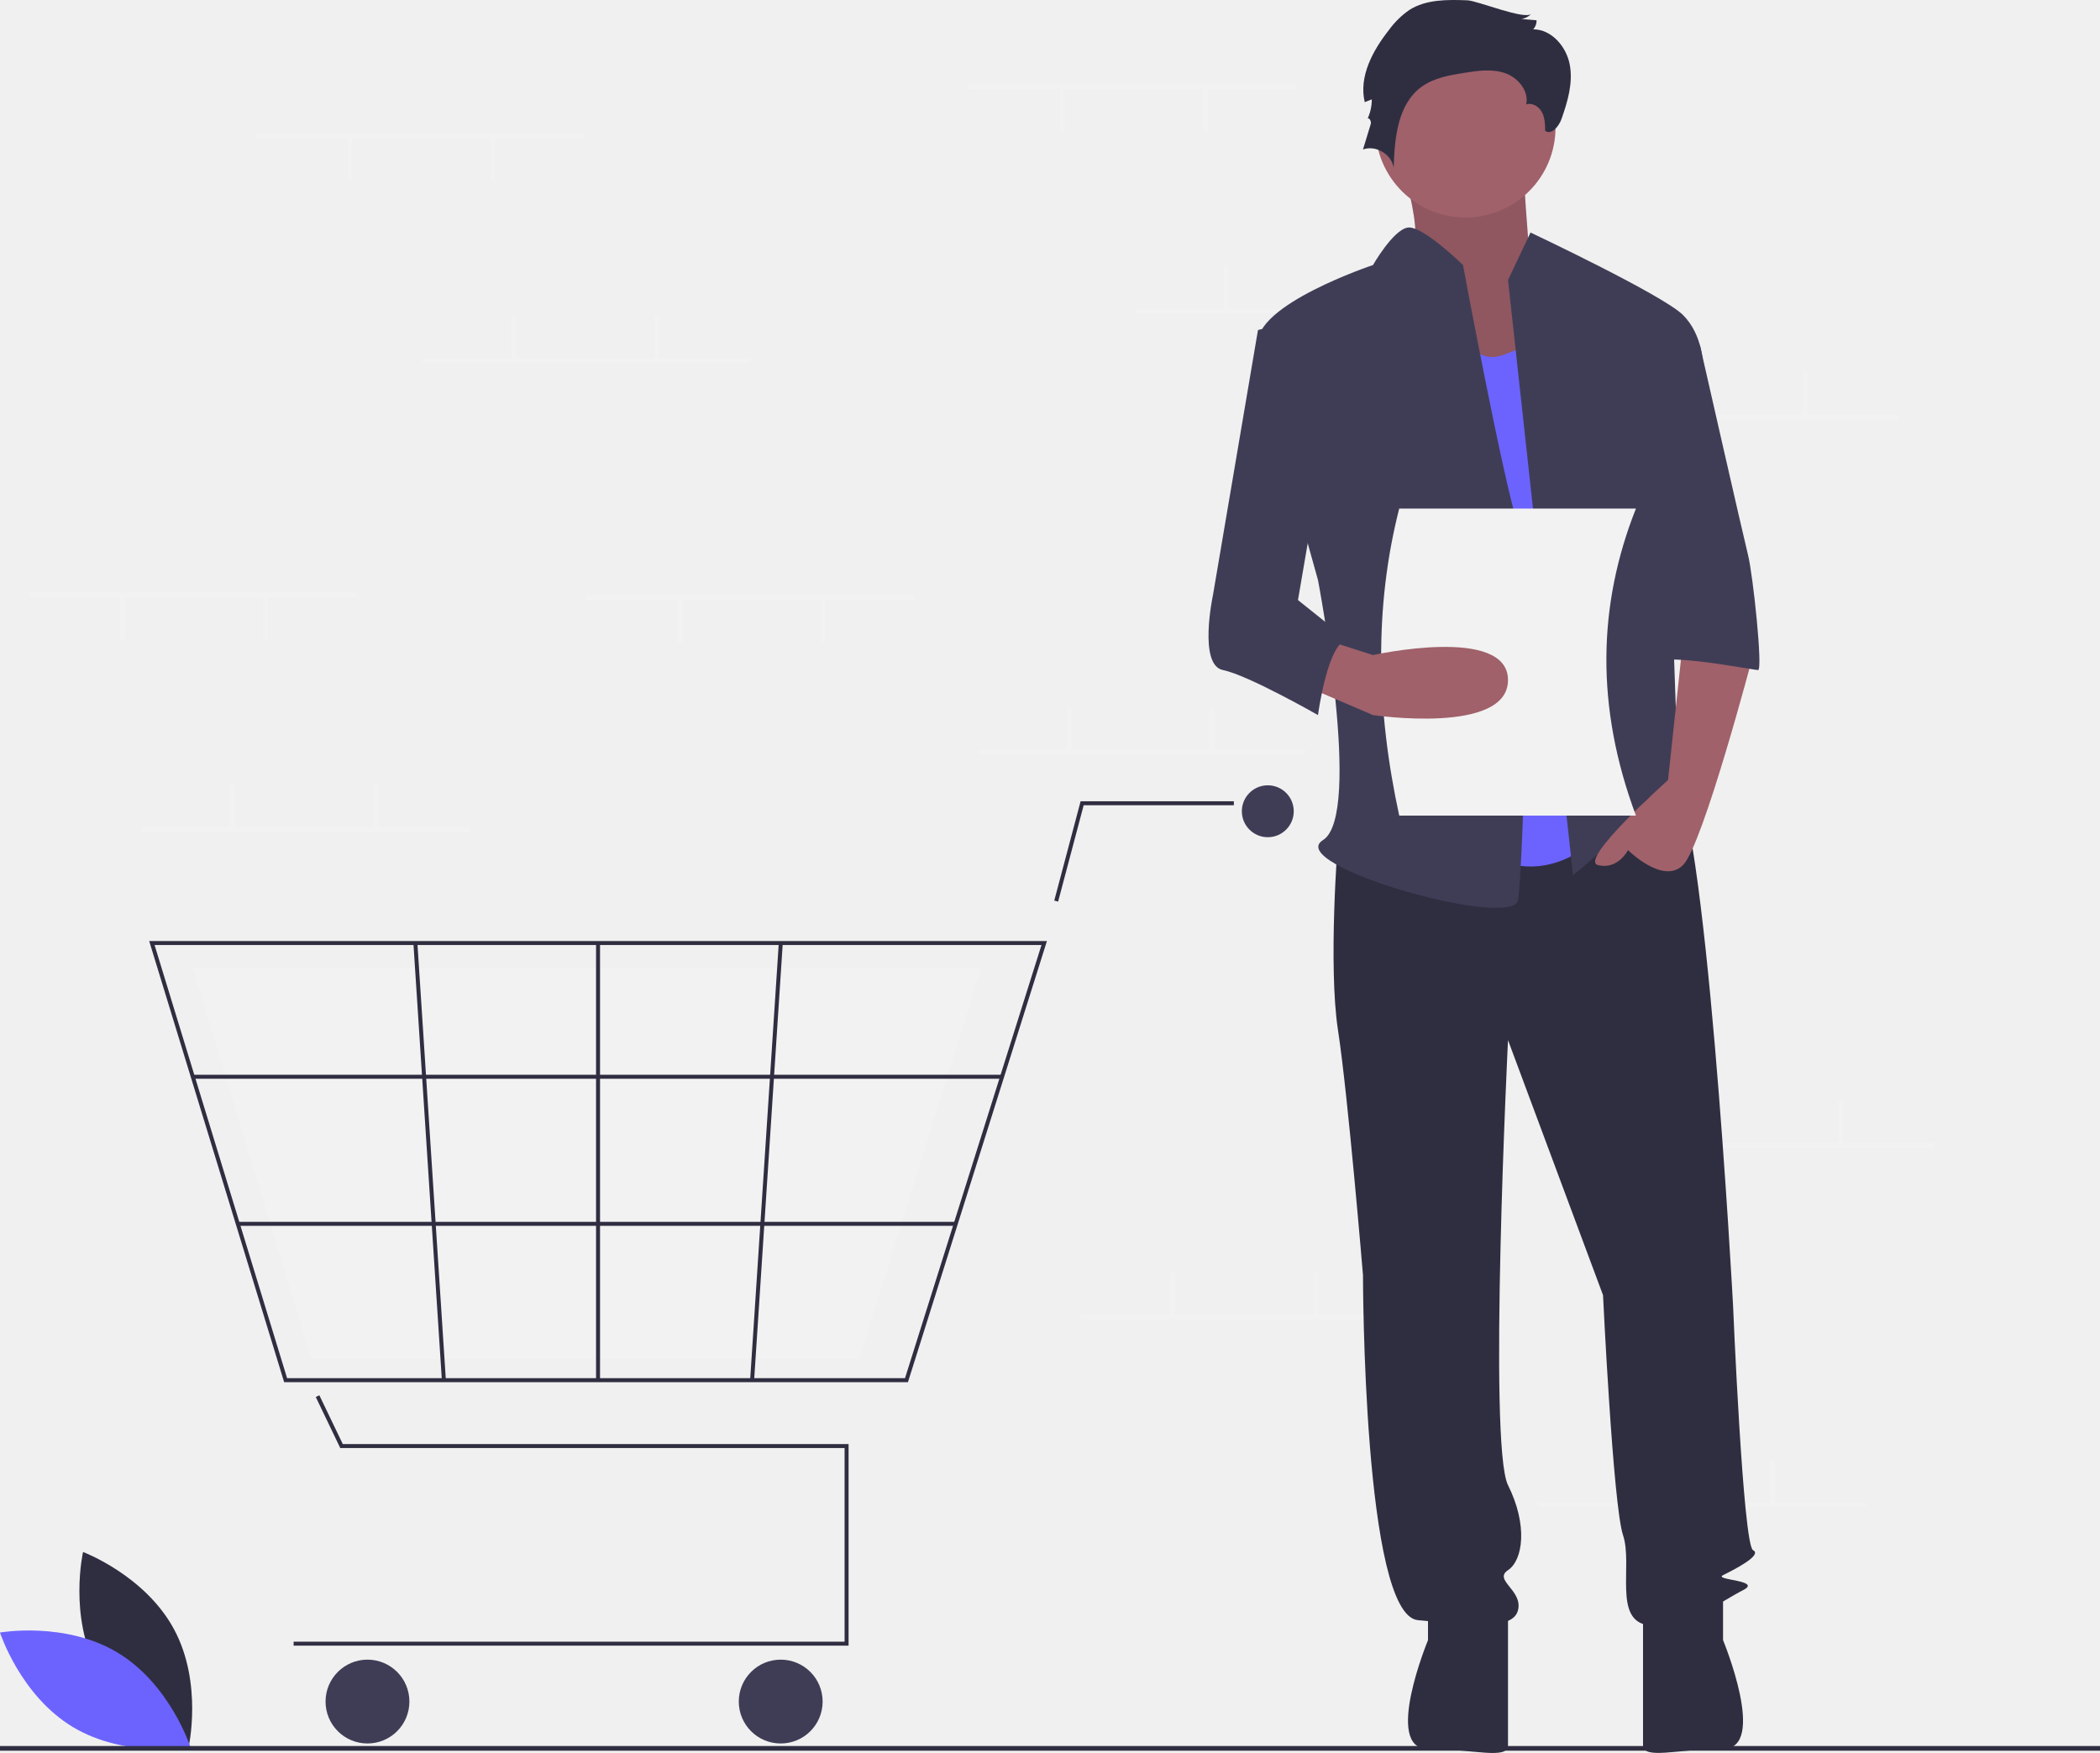
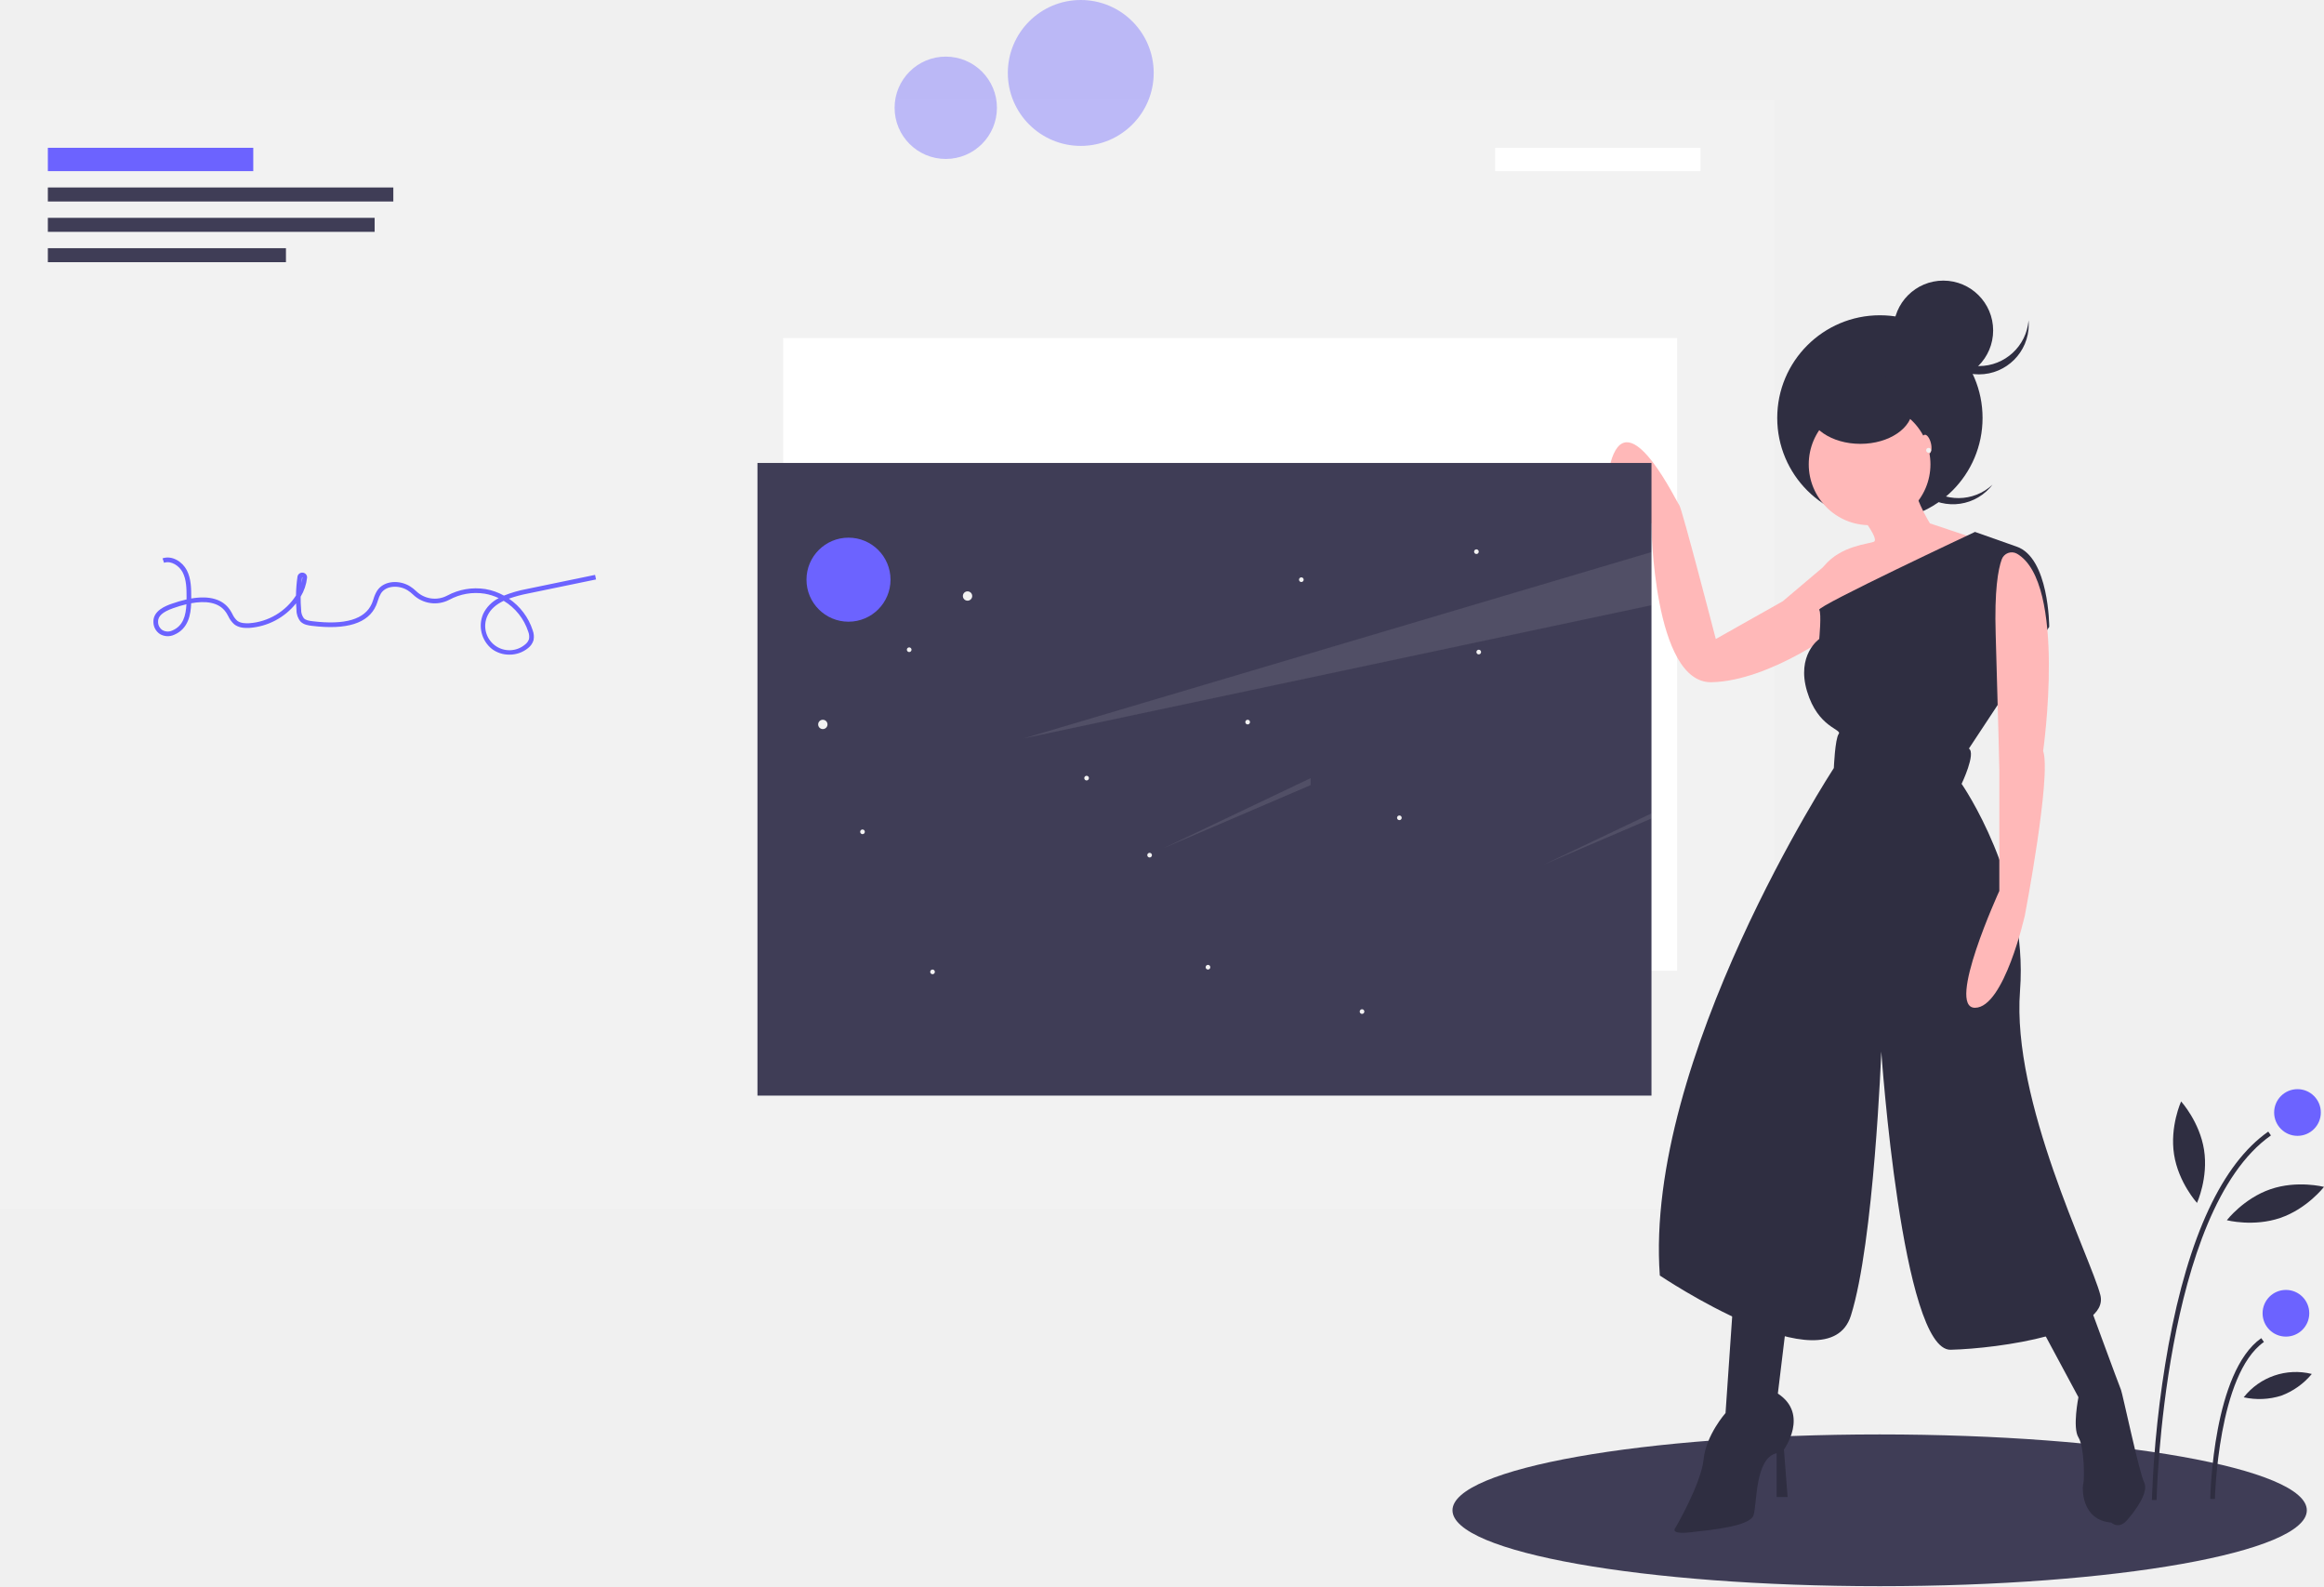
- <svg xmlns="http://www.w3.org/2000/svg" id="ffc6eb9a-0ec0-429c-85a8-ff38b44048bf" data-name="Layer 1" width="896" height="747.971" viewBox="0 0 896 747.971">
-   <path d="M193.634,788.752c12.428,23.049,38.806,32.944,38.806,32.944s6.227-27.475-6.201-50.524-38.806-32.944-38.806-32.944S181.206,765.703,193.634,788.752Z" transform="translate(-152 -76.01429)" fill="#2f2e41" />
-   <path d="M202.177,781.169c22.438,13.5,31.08,40.314,31.08,40.314s-27.738,4.927-50.177-8.573S152,772.596,152,772.596,179.738,767.67,202.177,781.169Z" transform="translate(-152 -76.01429)" fill="#6c63ff" />
-   <rect x="413.248" y="35.908" width="140" height="2" fill="#f2f2f2" />
-   <rect x="513.249" y="37.408" width="2" height="18.5" fill="#f2f2f2" />
-   <rect x="452.248" y="37.408" width="2" height="18.5" fill="#f2f2f2" />
-   <rect x="484.248" y="131.908" width="140" height="2" fill="#f2f2f2" />
-   <rect x="522.249" y="113.908" width="2" height="18.5" fill="#f2f2f2" />
-   <rect x="583.249" y="113.908" width="2" height="18.5" fill="#f2f2f2" />
-   <rect x="670.249" y="176.908" width="140" height="2" fill="#f2f2f2" />
-   <rect x="708.249" y="158.908" width="2" height="18.5" fill="#f2f2f2" />
-   <rect x="769.249" y="158.908" width="2" height="18.5" fill="#f2f2f2" />
-   <rect x="656.249" y="640.908" width="140" height="2" fill="#f2f2f2" />
-   <rect x="694.249" y="622.908" width="2" height="18.5" fill="#f2f2f2" />
-   <rect x="755.249" y="622.908" width="2" height="18.5" fill="#f2f2f2" />
-   <rect x="417.248" y="319.908" width="140" height="2" fill="#f2f2f2" />
-   <rect x="455.248" y="301.908" width="2" height="18.5" fill="#f2f2f2" />
-   <rect x="516.249" y="301.908" width="2" height="18.5" fill="#f2f2f2" />
-   <rect x="461.248" y="560.908" width="140" height="2" fill="#f2f2f2" />
-   <rect x="499.248" y="542.908" width="2" height="18.5" fill="#f2f2f2" />
-   <rect x="560.249" y="542.908" width="2" height="18.5" fill="#f2f2f2" />
-   <rect x="685.249" y="487.908" width="140" height="2" fill="#f2f2f2" />
-   <rect x="723.249" y="469.908" width="2" height="18.5" fill="#f2f2f2" />
-   <rect x="784.249" y="469.908" width="2" height="18.5" fill="#f2f2f2" />
-   <polygon points="362.06 702.184 125.274 702.184 125.274 700.481 360.356 700.481 360.356 617.861 145.18 617.861 134.727 596.084 136.263 595.347 146.252 616.157 362.06 616.157 362.06 702.184" fill="#2f2e41" />
-   <circle cx="156.789" cy="726.033" r="17.887" fill="#3f3d56" />
-   <circle cx="333.101" cy="726.033" r="17.887" fill="#3f3d56" />
-   <circle cx="540.927" cy="346.153" r="11.073" fill="#3f3d56" />
-   <path d="M539.385,665.767H273.237L215.648,477.531H598.693l-.349,1.108Zm-264.889-1.704H538.136l58.234-184.83H217.951Z" transform="translate(-152 -76.01429)" fill="#2f2e41" />
-   <polygon points="366.61 579.958 132.842 579.958 82.26 413.015 418.701 413.015 418.395 413.998 366.61 579.958" fill="#f2f2f2" />
-   <polygon points="451.465 384.7 449.818 384.263 461.059 341.894 526.448 341.894 526.448 343.598 462.37 343.598 451.465 384.7" fill="#2f2e41" />
-   <rect x="82.258" y="458.584" width="345.293" height="1.704" fill="#2f2e41" />
-   <rect x="101.459" y="521.344" width="306.319" height="1.704" fill="#2f2e41" />
-   <rect x="254.314" y="402.368" width="1.704" height="186.533" fill="#2f2e41" />
-   <rect x="385.557" y="570.797" width="186.929" height="1.704" transform="translate(-274.7392 936.235) rotate(-86.24919)" fill="#2f2e41" />
-   <rect x="334.457" y="478.185" width="1.704" height="186.929" transform="translate(-188.4687 -52.99638) rotate(-3.729)" fill="#2f2e41" />
-   <rect y="745" width="896" height="2" fill="#2f2e41" />
-   <path d="M747.411,137.89s14.618,41.606,5.622,48.007S783.394,244.573,783.394,244.573l47.229-12.802-25.863-43.74s-3.373-43.74-3.373-50.141S747.411,137.89,747.411,137.89Z" transform="translate(-152 -76.01429)" fill="#a0616a" />
-   <path d="M747.411,137.89s14.618,41.606,5.622,48.007S783.394,244.573,783.394,244.573l47.229-12.802-25.863-43.74s-3.373-43.74-3.373-50.141S747.411,137.89,747.411,137.89Z" transform="translate(-152 -76.01429)" opacity="0.1" />
-   <path d="M722.874,434.468s-4.267,53.341,0,81.079,10.668,104.549,10.668,104.549,0,145.089,23.47,147.222,40.539,4.267,42.673-4.267-10.668-12.802-4.267-17.069,8.535-19.203,0-36.272,0-189.895,0-189.895l40.539,108.816s4.267,89.614,8.535,102.415-4.267,36.272,10.668,38.406,32.005-10.668,40.539-14.936-12.802-4.267-8.535-6.401,17.069-8.535,12.802-10.668-8.535-104.549-8.535-104.549S879.697,414.199,864.762,405.664s-24.537,6.166-24.537,6.166Z" transform="translate(-152 -76.01429)" fill="#2f2e41" />
-   <path d="M761.279,758.784v17.069s-19.203,46.399,0,46.399,34.138,4.808,34.138-1.593V763.051Z" transform="translate(-152 -76.01429)" fill="#2f2e41" />
-   <path d="M887.165,758.754v17.069s19.203,46.399,0,46.399-34.138,4.808-34.138-1.593V763.021Z" transform="translate(-152 -76.01429)" fill="#2f2e41" />
-   <circle cx="625.282" cy="54.408" r="38.406" fill="#a0616a" />
-   <path d="M765.547,201.9s10.668,32.005,27.738,25.604l17.069-6.401L840.225,425.934s-23.47,34.138-57.609,12.802S765.547,201.9,765.547,201.9Z" transform="translate(-152 -76.01429)" fill="#6c63ff" />
-   <path d="M795.418,195.499l9.601-20.27s56.542,26.671,65.076,35.205,8.535,21.337,8.535,21.337l-14.936,53.341s4.267,117.351,4.267,121.618,14.936,27.738,4.267,19.203-12.802-17.069-21.337-4.267-27.738,27.738-27.738,27.738Z" transform="translate(-152 -76.01429)" fill="#3f3d56" />
-   <path d="M870.096,349.122l-6.401,59.742s-38.406,34.138-29.871,36.272,12.802-6.401,12.802-6.401,14.936,14.936,23.47,6.401S899.967,355.523,899.967,355.523Z" transform="translate(-152 -76.01429)" fill="#a0616a" />
-   <path d="M778.1,76.144c-8.514-.304-17.625-.455-24.804,4.133a36.313,36.313,0,0,0-8.572,8.392c-6.992,8.838-13.033,19.959-10.436,30.925l3.016-1.176a19.751,19.751,0,0,1-1.905,8.463c.425-1.235,1.847.762,1.466,2.011L733.543,139.792c5.462-2.002,12.257,2.052,13.088,7.81.38-12.661,1.693-27.18,11.964-34.593,5.18-3.739,11.735-4.88,18.042-5.894,5.818-.935,11.918-1.827,17.491.089s10.319,7.615,9.055,13.371c2.57-.885,5.444.906,6.713,3.309s1.337,5.237,1.375,7.955c2.739,1.936,5.856-1.908,6.973-5.071,2.62-7.424,4.949-15.327,3.538-23.073s-7.723-15.148-15.596-15.174a5.467,5.467,0,0,0,1.422-3.849l-6.489-.548a7.172,7.172,0,0,0,4.286-2.26C802.798,84.731,782.313,76.295,778.1,76.144Z" transform="translate(-152 -76.01429)" fill="#2f2e41" />
-   <path d="M776.215,189.098s-17.369-17.021-23.62-15.978S737.809,189.098,737.809,189.098s-51.208,17.069-49.074,34.138S714.339,323.518,714.339,323.518s19.203,100.282,2.134,110.95,81.079,38.406,83.213,25.604,6.401-140.821,0-160.024S776.215,189.098,776.215,189.098Z" transform="translate(-152 -76.01429)" fill="#3f3d56" />
-   <path d="M850.893,223.236h26.383S895.7,304.315,897.833,312.85s6.401,49.074,4.267,49.074-44.807-8.535-44.807-2.134Z" transform="translate(-152 -76.01429)" fill="#3f3d56" />
-   <path d="M850,424.014H749c-9.856-45.34-10.68-89.146,0-131H850C833.701,334.115,832.682,377.621,850,424.014Z" transform="translate(-152 -76.01429)" fill="#f2f2f2" />
-   <path d="M707.938,368.325,737.809,381.127s57.609,8.535,57.609-14.936-57.609-10.668-57.609-10.668L718.605,349.383Z" transform="translate(-152 -76.01429)" fill="#a0616a" />
-   <path d="M714.339,210.435l-25.604,6.401L669.532,329.919s-6.401,29.871,4.267,32.005S714.339,381.127,714.339,381.127s4.267-32.005,12.802-32.005L705.804,332.053,718.606,257.375Z" transform="translate(-152 -76.01429)" fill="#3f3d56" />
-   <rect x="60.248" y="352.908" width="140" height="2" fill="#f2f2f2" />
-   <rect x="98.249" y="334.908" width="2" height="18.5" fill="#f2f2f2" />
-   <rect x="159.249" y="334.908" width="2" height="18.5" fill="#f2f2f2" />
-   <rect x="109.249" y="56.908" width="140" height="2" fill="#f2f2f2" />
-   <rect x="209.249" y="58.408" width="2" height="18.5" fill="#f2f2f2" />
-   <rect x="148.249" y="58.408" width="2" height="18.5" fill="#f2f2f2" />
-   <rect x="250.249" y="253.908" width="140" height="2" fill="#f2f2f2" />
-   <rect x="350.248" y="255.408" width="2" height="18.5" fill="#f2f2f2" />
-   <rect x="289.248" y="255.408" width="2" height="18.5" fill="#f2f2f2" />
-   <rect x="12.248" y="252.908" width="140" height="2" fill="#f2f2f2" />
-   <rect x="112.249" y="254.408" width="2" height="18.5" fill="#f2f2f2" />
-   <rect x="51.248" y="254.408" width="2" height="18.5" fill="#f2f2f2" />
-   <rect x="180.249" y="152.908" width="140" height="2" fill="#f2f2f2" />
-   <rect x="218.249" y="134.908" width="2" height="18.5" fill="#f2f2f2" />
-   <rect x="279.248" y="134.908" width="2" height="18.5" fill="#f2f2f2" />
+ <svg xmlns="http://www.w3.org/2000/svg" id="b4dfd996-6a89-46e0-b10e-bb3b07959d40" data-name="Layer 1" width="995.608" height="679.448" viewBox="0 0 995.608 679.448">
+   <ellipse cx="805.25" cy="646.948" rx="183" ry="32.5" fill="#3f3d56" />
+   <rect y="42.81" width="760" height="475" fill="#f2f2f2" />
+   <rect x="20.5" y="63.31" width="88" height="10" fill="#6c63ff" />
+   <rect x="640.5" y="63.31" width="88" height="10" fill="#fff" />
+   <rect x="20.5" y="80.31" width="148" height="6" fill="#3f3d56" />
+   <rect x="20.5" y="93.31" width="140" height="6" fill="#3f3d56" />
+   <rect x="20.5" y="106.31" width="102" height="6" fill="#3f3d56" />
+   <rect x="335.5" y="144.81" width="383" height="271" fill="#fff" />
+   <path d="M320.412,390.697a12.355,12.355,0,0,1-7.45-2.402,12.804,12.804,0,0,1-3.803-14.982,14.772,14.772,0,0,1,6.681-6.824,22.812,22.812,0,0,0-6.027-1.91,23.941,23.941,0,0,0-15.128,2.607,13.41,13.41,0,0,1-15.593-2.262,14.425,14.425,0,0,0-2.285-1.792c-3.516-2.205-9.052-2.223-11.379,1.274a12.939,12.939,0,0,0-1.339,3.117c-.235.707-.479,1.438-.791,2.15-3.344,7.599-12.582,10.522-27.456,8.69-1.474-.182-3.493-.432-4.878-1.821a7.568,7.568,0,0,1-1.754-4.906q-.124-1.458-.18-2.922a28.118,28.118,0,0,1-19.975,10.527c-2.016.094-4.574.007-6.521-1.545a10.572,10.572,0,0,1-2.547-3.459c-.315-.582-.612-1.13-.954-1.635-3.072-4.546-8.978-5.001-14.938-3.923-.163,4.821-1.184,10.935-7.277,13.505a6.562,6.562,0,0,1-6.096-.3,6.198,6.198,0,0,1-2.807-5.038c-.279-5.072,5.582-7.15,7.788-7.932a54.897,54.897,0,0,1,6.417-1.875c.004-.372.004-.746.003-1.118-.01-3.417-.021-7.291-1.675-10.476-1.448-2.786-4.911-5.146-7.978-4.101l-.645-1.894c4.127-1.404,8.527,1.476,10.396,5.073,1.878,3.615,1.891,7.927,1.901,11.392 0.0.236.001.48.001.73,7.843-1.328,13.496.297,16.565,4.837.396.586.731,1.205,1.055,1.803a8.953,8.953,0,0,0,2.035,2.848c1.424,1.136,3.518,1.189,5.178,1.11A25.992,25.992,0,0,0,228.994,365.364a63.083,63.083,0,0,1,.635-8.016,2.052,2.052,0,0,1,2.323-1.764,2.004,2.004,0,0,1,1.789,2.224,19.827,19.827,0,0,1-2.752,8.071q-.021,2.803.216,5.587a5.904,5.904,0,0,0,1.177,3.664c.831.833,2.17,1.058,3.707,1.248,13.894,1.714,22.434-.815,25.379-7.511.275-.625.494-1.281.725-1.976a14.607,14.607,0,0,1,1.571-3.593c3.007-4.521,9.723-4.612,14.107-1.861a16.464,16.464,0,0,1,2.604,2.041,11.415,11.415,0,0,0,13.269,1.944,25.962,25.962,0,0,1,16.4-2.816,24.954,24.954,0,0,1,7.945,2.795,51.8,51.8,0,0,1,9.714-2.812l29.33-6.06.404,1.959-29.33,6.06a55.748,55.748,0,0,0-7.995,2.162,26.041,26.041,0,0,1,10.2,13.574,7.671,7.671,0,0,1,.349,4.232,6.763,6.763,0,0,1-2.349,3.384A12.465,12.465,0,0,1,320.412,390.697Zm-2.43-23.052c-3.128,1.482-5.654,3.518-7.001,6.493a10.385,10.385,0,0,0,16.145,12.232,4.846,4.846,0,0,0,1.701-2.359,5.922,5.922,0,0,0-.323-3.132A24.108,24.108,0,0,0,317.983,367.645Zm-135.918,1.459a54.365,54.365,0,0,0-5.689,1.695c-4.604,1.632-6.596,3.464-6.459,5.938A4.173,4.173,0,0,0,171.785,380.188a4.593,4.593,0,0,0,4.259.154C180.685,378.384,181.818,373.949,182.065,369.104Zm49.605-11.535a.093.093,0,0,0-.051.012q-.178,1.232-.306,2.465a16.097,16.097,0,0,0,.438-2.437C231.744,357.582,231.705,357.569,231.67,357.569Z" transform="translate(-102.1962 -110.2759)" fill="#6c63ff" />
+   <path d="M926.891,318.127a21.352,21.352,0,0,1-2.653-28.788c-.43.403-.85.822-1.252,1.267A21.354,21.354,0,0,0,954.666,319.249c.402-.445.777-.905,1.134-1.373A21.352,21.352,0,0,1,926.891,318.127Z" transform="translate(-102.1962 -110.2759)" fill="#2f2e41" />
+   <circle cx="805.353" cy="179.027" r="43.98" fill="#2f2e41" />
+   <path d="M888.338,351.16l1.303-3.389-23.72,20.071-28.672,16.161s-14.597-56.302-15.639-57.345-19.81-40.663-28.151-21.895,16.161,29.715,16.161,29.715.782,68.553,25.805,68.032,56.042-23.199,56.563-25.284S888.338,351.16,888.338,351.16Z" transform="translate(-102.1962 -110.2759)" fill="#ffb8b8" />
+   <path d="M844.547,670.206l-3.128,45.355s-8.341,9.384-9.384,19.81-11.99,29.194-11.99,29.194-3.128,3.128,6.256,2.085,25.544-2.607,27.108-7.298.521-24.502,9.905-26.587v18.767h4.692l-1.564-20.331s10.948-15.118-2.607-23.981l4.171-34.407Z" transform="translate(-102.1962 -110.2759)" fill="#2f2e41" />
+   <path d="M973.834,673.855l18.767,34.928s-2.607,13.033,0,17.203,2.607,18.246,2.085,19.81-1.043,15.639,11.99,16.682c0,0,3.128,3.128,6.777-1.043s9.384-11.99,7.298-16.161-9.384-38.577-9.905-39.62-15.639-42.227-15.639-42.227Z" transform="translate(-102.1962 -110.2759)" fill="#2f2e41" />
+   <circle cx="800.94" cy="198.893" r="26.066" fill="#ffb8b8" />
+   <path d="M900.328,332.393s6.777,8.862,4.692,9.905-14.076,1.564-21.374,10.426,8.862,31.279,8.862,31.279l61.515-41.184-25.023-8.341s-8.145-12.695-7.624-22.6Z" transform="translate(-102.1962 -110.2759)" fill="#ffb8b8" />
+   <path d="M966.014,344.383l-17.725-6.256s-67.771,31.8-66.728,33.364,0,12.512,0,12.512-9.905,6.777-5.213,22.417,15.118,16.161,13.554,18.246-2.085,14.597-2.085,14.597S806.491,563.857,813.268,656.652c0,0,71.942,48.482,81.847,17.203s13.033-113.126,13.033-113.126,8.862,128.244,29.715,127.723,68.292-7.298,64.122-23.459-38.056-82.889-34.407-130.329-25.023-88.624-25.023-88.624,6.256-13.033,3.128-15.118l34.407-52.132S980.089,349.075,966.014,344.383Z" transform="translate(-102.1962 -110.2759)" fill="#2f2e41" />
+   <path d="M966.265,347.456a4.554,4.554,0,0,0-6.52,2.438c-1.57,4.316-3.161,13.315-2.594,32.023,1.043,34.407,1.564,57.866,1.564,57.866v52.132s-22.938,50.046-10.426,50.046,21.374-39.62,21.374-39.62,11.469-59.951,7.82-70.378C977.483,431.964,987.773,359.936,966.265,347.456Z" transform="translate(-102.1962 -110.2759)" fill="#ffb8b8" />
+   <ellipse cx="796.989" cy="174.873" rx="22.371" ry="15.253" fill="#2f2e41" />
+   <circle cx="832.515" cy="141.554" r="21.354" fill="#2f2e41" />
+   <path d="M949.965,267.083a21.352,21.352,0,0,1-21.275-19.575c-.049.587-.08,1.18-.08,1.78a21.354,21.354,0,1,0,42.709,0c0-.6-.031-1.192-.08-1.78A21.352,21.352,0,0,1,949.965,267.083Z" transform="translate(-102.1962 -110.2759)" fill="#2f2e41" />
+   <ellipse cx="927.638" cy="300.568" rx="1.825" ry="4.171" transform="translate(-146.643 113.4535) rotate(-13.43351)" fill="#ffb8b8" />
+   <circle cx="826.224" cy="192.898" r="1.043" fill="#f2f2f2" />
+   <rect x="324.5" y="198.31" width="383" height="271" fill="#3f3d56" />
+   <circle cx="363.5" cy="248.31" r="18" fill="#6c63ff" />
+   <circle cx="414.5" cy="255.31" r="2" fill="#f2f2f2" />
+   <circle cx="352.5" cy="310.31" r="2" fill="#f2f2f2" />
+   <circle cx="389.5" cy="278.31" r="1" fill="#f2f2f2" />
+   <circle cx="492.5" cy="366.31" r="1" fill="#f2f2f2" />
+   <circle cx="599.5" cy="350.31" r="1" fill="#f2f2f2" />
+   <circle cx="583.5" cy="433.31" r="1" fill="#f2f2f2" />
+   <circle cx="557.5" cy="248.31" r="1" fill="#f2f2f2" />
+   <circle cx="534.5" cy="309.31" r="1" fill="#f2f2f2" />
+   <circle cx="369.5" cy="356.31" r="1" fill="#f2f2f2" />
+   <circle cx="399.5" cy="416.31" r="1" fill="#f2f2f2" />
+   <circle cx="465.5" cy="333.31" r="1" fill="#f2f2f2" />
+   <circle cx="632.5" cy="236.31" r="1" fill="#f2f2f2" />
+   <circle cx="517.5" cy="414.31" r="1" fill="#f2f2f2" />
+   <circle cx="633.5" cy="279.31" r="1" fill="#f2f2f2" />
+   <rect x="474.5" y="266.31" height="5" fill="#f2f2f2" />
+   <rect x="419.5" y="377.31" height="5" fill="#f2f2f2" />
+   <rect x="582.5" y="285.31" height="5" fill="#f2f2f2" />
+   <rect x="648.5" y="366.31" height="5" fill="#f2f2f2" />
+   <polygon points="707.5 236.48 707.5 259.25 438.5 316.31 707.5 236.48" fill="#f2f2f2" opacity="0.1" />
+   <polygon points="561.5 333.31 498.5 363.31 561.5 336.31 561.5 333.31" fill="#f2f2f2" opacity="0.1" />
+   <polygon points="707.5 350.6 661.5 370.31 707.5 348.41 707.5 350.6" fill="#f2f2f2" opacity="0.1" />
+   <circle cx="463.002" cy="31.248" r="31.248" fill="#6c63ff" opacity="0.4" />
+   <circle cx="405.17" cy="46.172" r="21.92" fill="#6c63ff" opacity="0.4" />
+   <path d="M1026.077,752.842l-2-.039a463.835,463.835,0,0,1,7.1-66.287c8.648-46.881,23.029-77.67,42.743-91.512l1.148,1.637C1029.016,628.974,1026.1,751.606,1026.077,752.842Z" transform="translate(-102.1962 -110.2759)" fill="#2f2e41" />
+   <path d="M1051.077,752.363l-2-.039c.043-2.215,1.293-54.414,21.843-68.842l1.148,1.637C1052.348,698.965,1051.087,751.831,1051.077,752.363Z" transform="translate(-102.1962 -110.2759)" fill="#2f2e41" />
+   <circle cx="984.25" cy="476.546" r="10" fill="#6c63ff" />
+   <circle cx="979.298" cy="562.546" r="10" fill="#6c63ff" />
+   <path d="M1046.416,602.817c1.879,12.004-3.019,22.741-3.019,22.741s-7.945-8.726-9.825-20.73,3.019-22.741,3.019-22.741S1044.536,590.813,1046.416,602.817Z" transform="translate(-102.1962 -110.2759)" fill="#2f2e41" />
+   <path d="M1079.103,631.971c-11.493,3.942-22.919.99-22.919.99s7.208-9.344,18.701-13.286,22.919-.99,22.919-.99S1090.596,628.028,1079.103,631.971Z" transform="translate(-102.1962 -110.2759)" fill="#2f2e41" />
+   <path d="M1079.472,708.132a31.134,31.134,0,0,1-16.064.694A28.374,28.374,0,0,1,1092.58,698.819,31.134,31.134,0,0,1,1079.472,708.132Z" transform="translate(-102.1962 -110.2759)" fill="#2f2e41" />
</svg>
